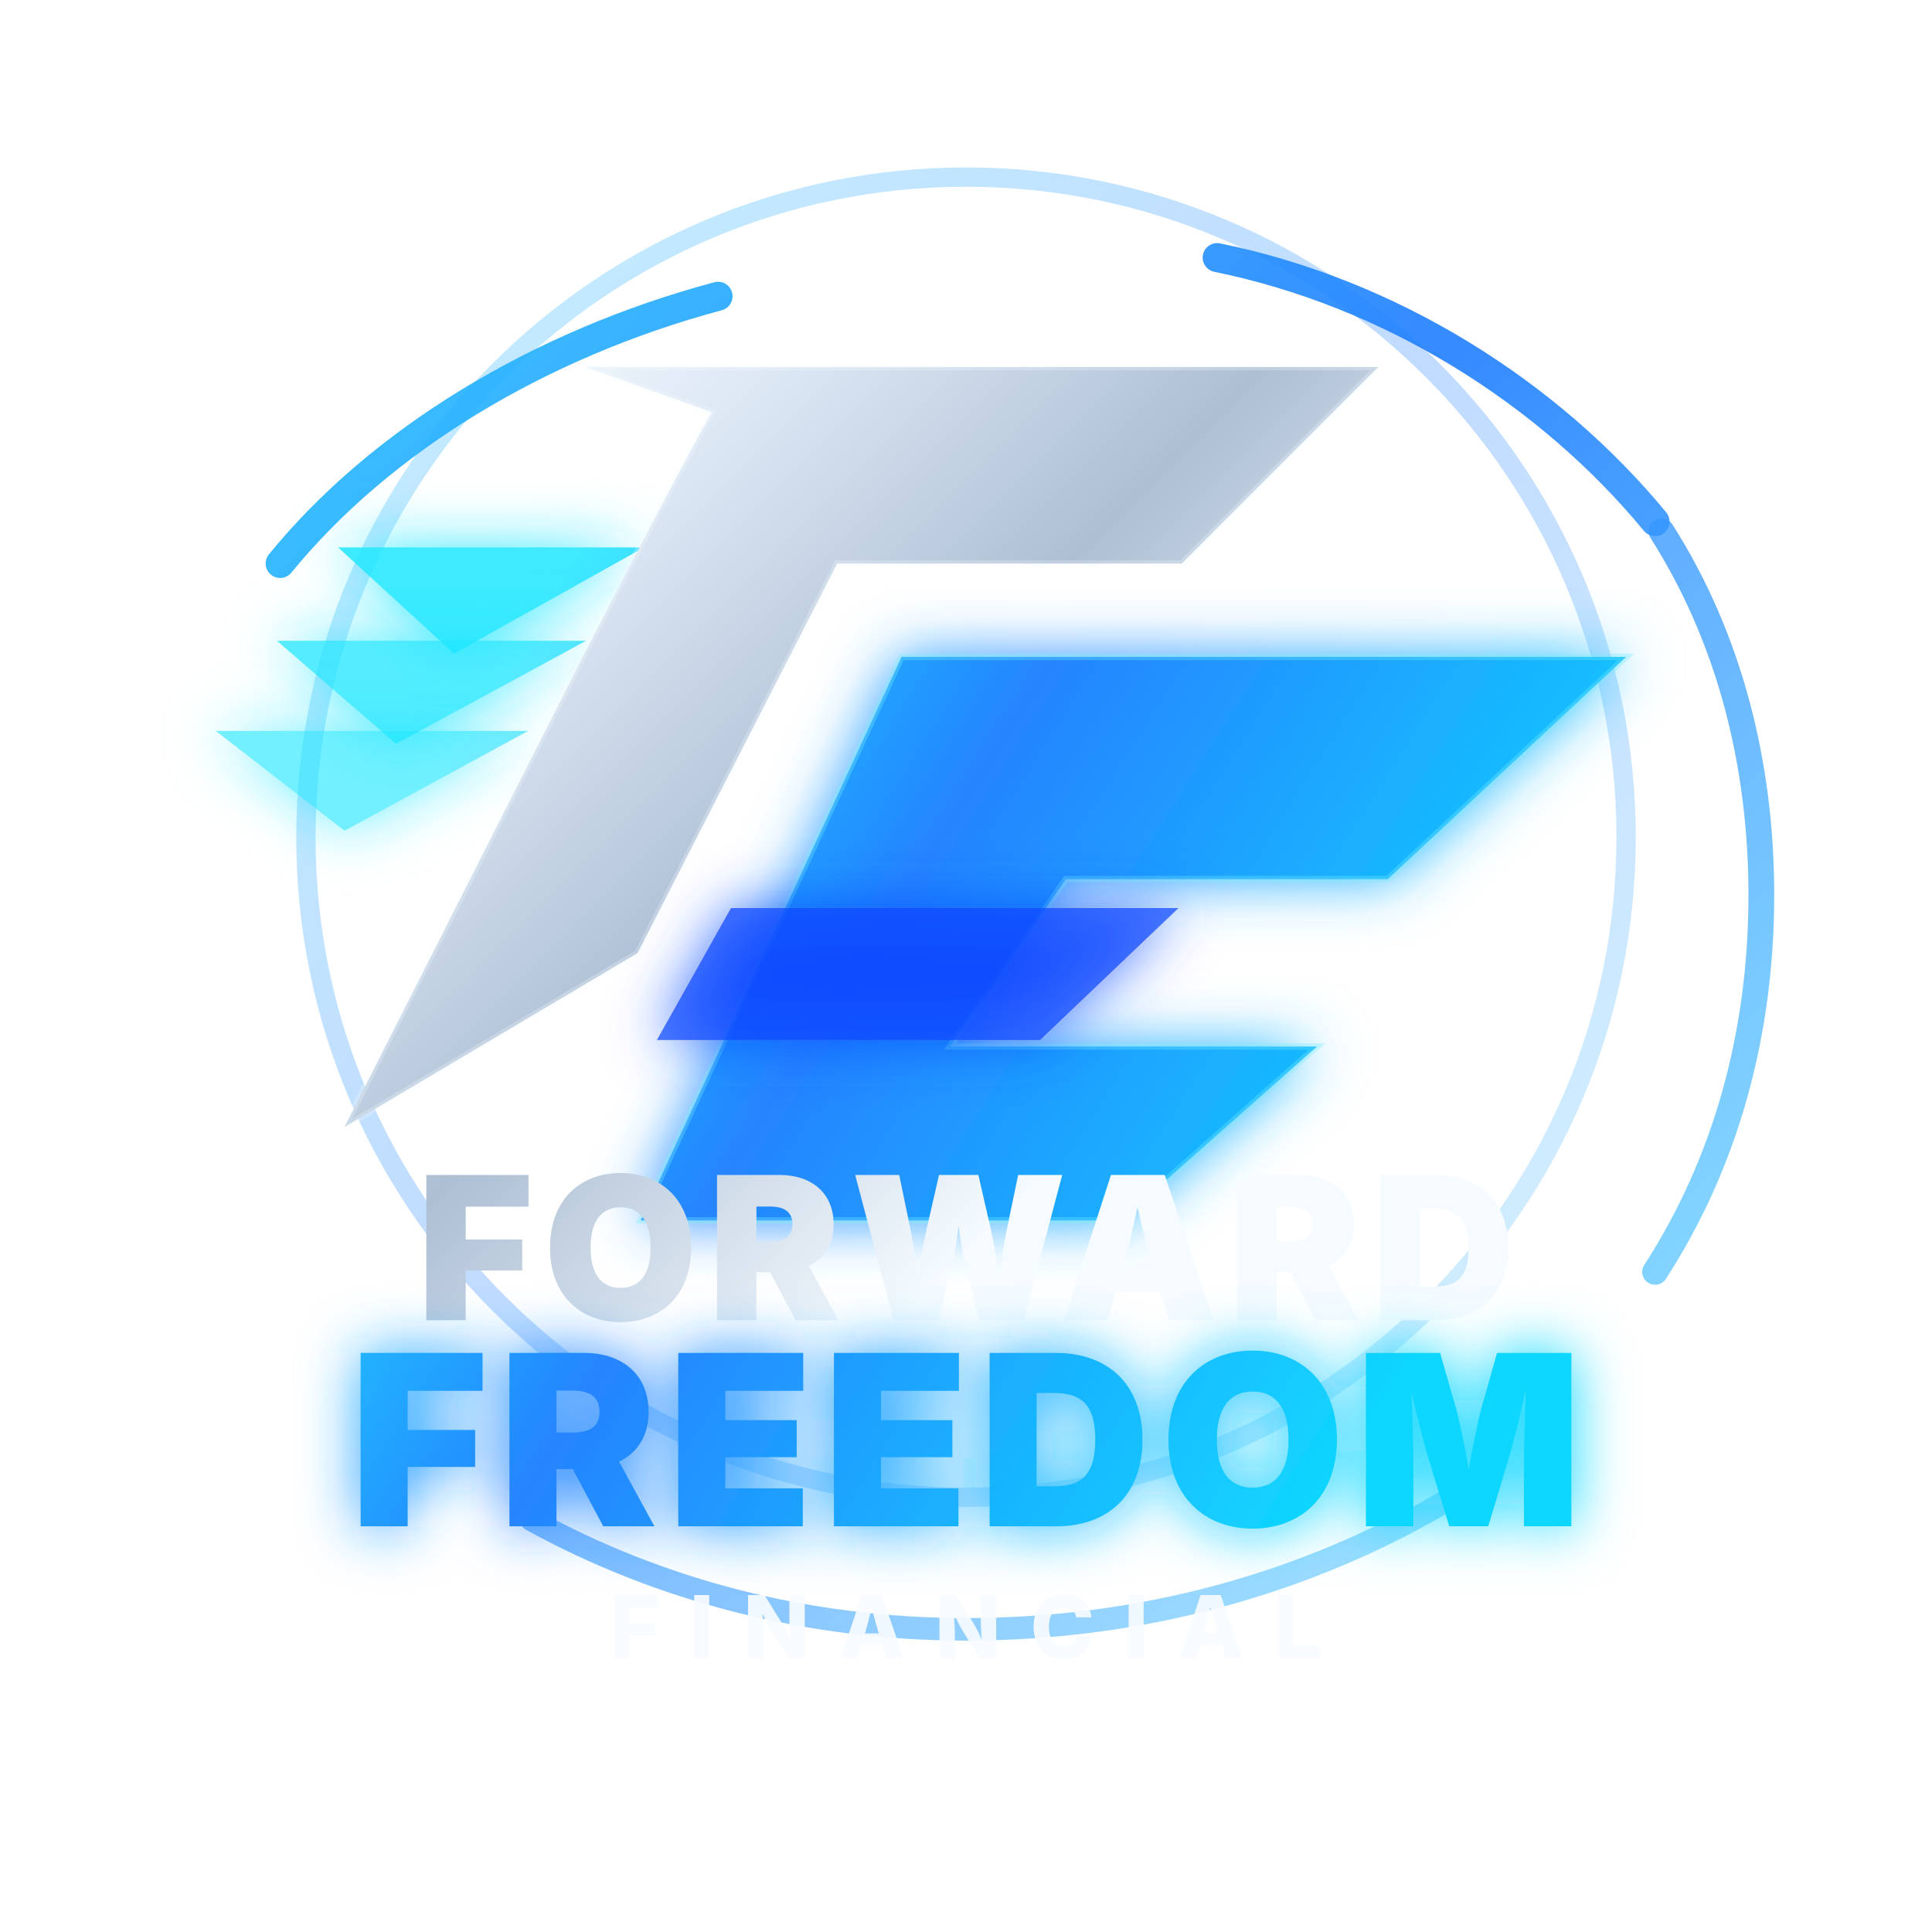
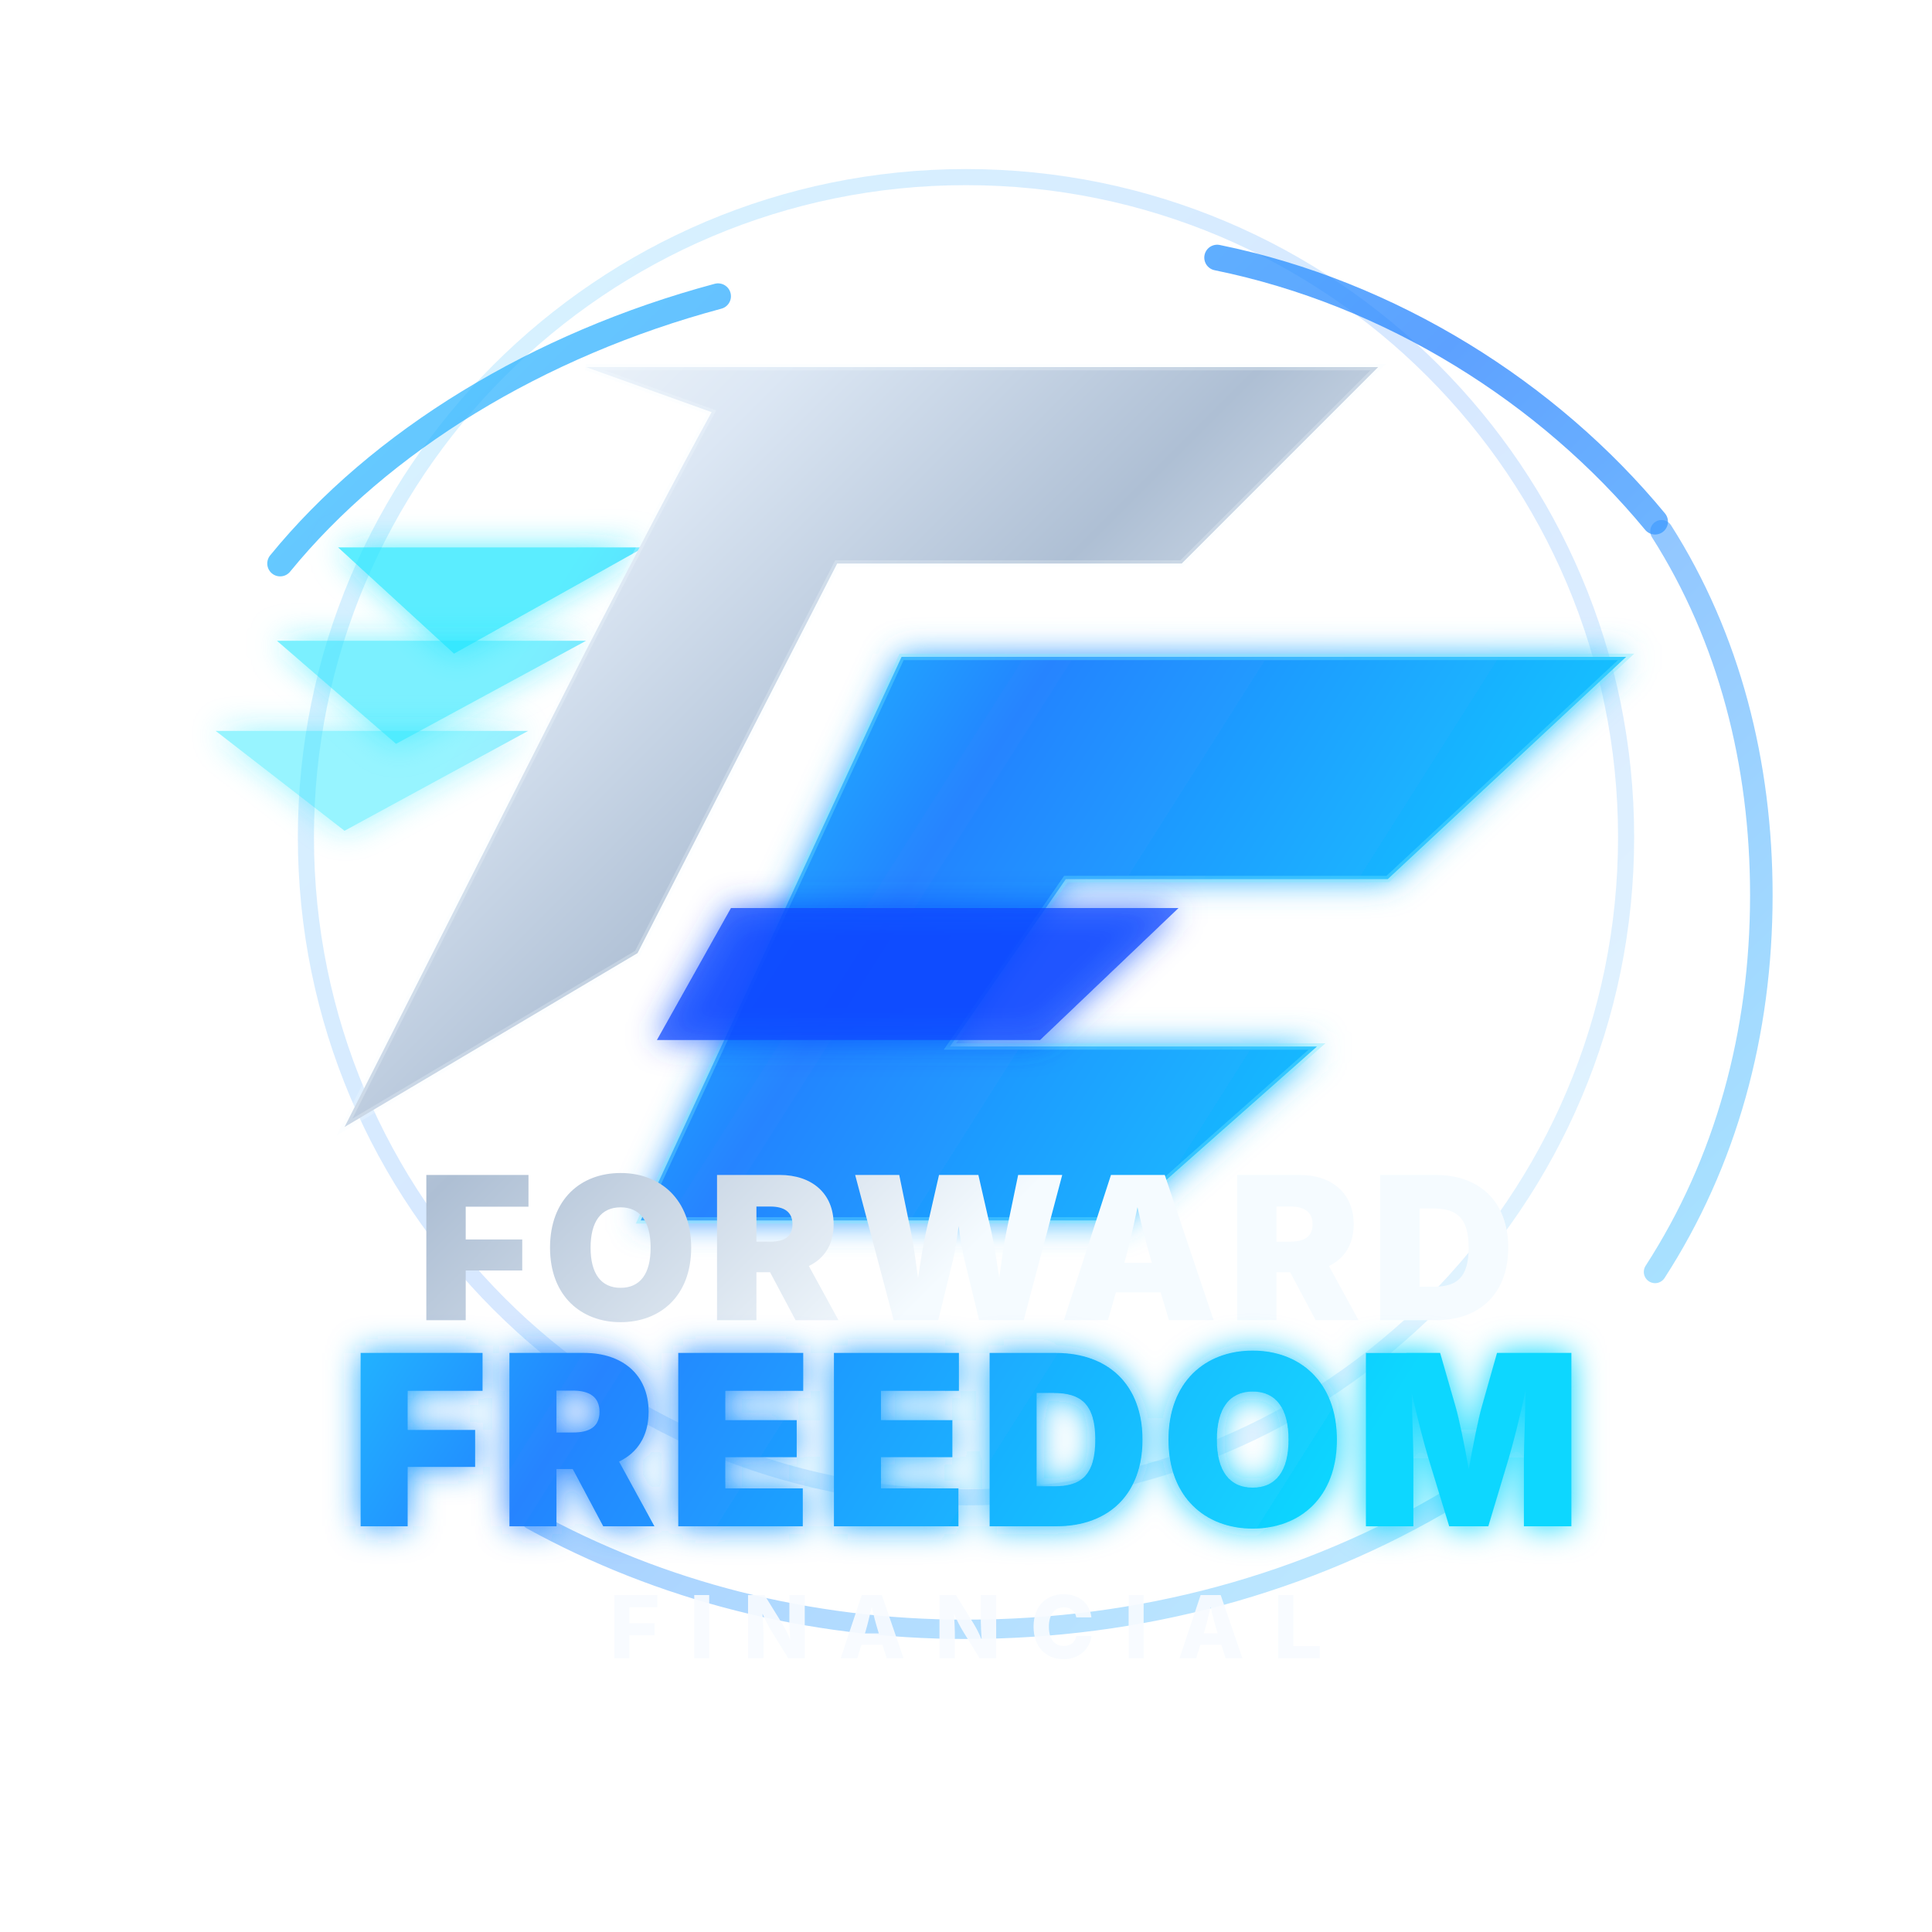
<svg xmlns="http://www.w3.org/2000/svg" width="1200" height="1200" viewBox="0 0 1200 1200" fill="none">
  <defs>
    <linearGradient id="ringGlow" x1="140" y1="130" x2="1060" y2="1070" gradientUnits="userSpaceOnUse">
      <stop offset="0" stop-color="#26C8FF" />
      <stop offset="0.45" stop-color="#1F7DFF" />
      <stop offset="1" stop-color="#7BE7FF" />
    </linearGradient>
    <linearGradient id="steel" x1="280" y1="180" x2="740" y2="640" gradientUnits="userSpaceOnUse">
      <stop offset="0" stop-color="#FAFDFF" />
      <stop offset="0.28" stop-color="#DCE7F4" />
      <stop offset="0.6" stop-color="#AEBFD4" />
      <stop offset="1" stop-color="#F5FBFF" />
    </linearGradient>
    <linearGradient id="blueGlow" x1="330" y1="390" x2="930" y2="770" gradientUnits="userSpaceOnUse">
      <stop offset="0" stop-color="#1CE6FF" />
      <stop offset="0.4" stop-color="#2584FF" />
      <stop offset="1" stop-color="#10D7FF" />
    </linearGradient>
    <filter id="outerGlow" x="0" y="0" width="1200" height="1200" filterUnits="userSpaceOnUse">
-       <feGaussianBlur stdDeviation="18" result="blur" />
+       <feGaussianBlur stdDeviation="10" result="blur" />
      <feMerge>
        <feMergeNode in="blur" />
        <feMergeNode in="SourceGraphic" />
      </feMerge>
    </filter>
  </defs>
-   <circle cx="600" cy="520" r="410" stroke="url(#ringGlow)" stroke-width="12" opacity="0.28" />
-   <path d="M174 350C236 274 334 214 446 184" stroke="url(#ringGlow)" stroke-width="18" stroke-linecap="round" opacity="0.9" />
-   <path d="M756 160C864 182 962 244 1028 324" stroke="url(#ringGlow)" stroke-width="18" stroke-linecap="round" opacity="0.9" />
-   <path d="M1032 330C1074 396 1094 474 1094 556C1094 642 1072 722 1028 790" stroke="url(#ringGlow)" stroke-width="16" stroke-linecap="round" opacity="0.78" />
-   <path d="M902 930C812 984 708 1012 600 1012C502 1012 410 988 330 944" stroke="url(#ringGlow)" stroke-width="14" stroke-linecap="round" opacity="0.62" />
-   <path d="M210 340H400L282 406L210 340Z" fill="url(#blueGlow)" filter="url(#outerGlow)" opacity="0.85" />
-   <path d="M172 398H364L246 462L172 398Z" fill="url(#blueGlow)" filter="url(#outerGlow)" opacity="0.75" />
-   <path d="M134 454H328L214 516L134 454Z" fill="url(#blueGlow)" filter="url(#outerGlow)" opacity="0.62" />
+   <circle cx="600" cy="520" r="410" stroke="url(#ringGlow)" stroke-width="10" opacity="0.18" />
+   <path d="M174 350C236 274 334 214 446 184" stroke="url(#ringGlow)" stroke-width="16" stroke-linecap="round" opacity="0.7" />
+   <path d="M756 160C864 182 962 244 1028 324" stroke="url(#ringGlow)" stroke-width="16" stroke-linecap="round" opacity="0.72" />
+   <path d="M1032 330C1074 396 1094 474 1094 556C1094 642 1072 722 1028 790" stroke="url(#ringGlow)" stroke-width="14" stroke-linecap="round" opacity="0.54" />
+   <path d="M902 930C812 984 708 1012 600 1012C502 1012 410 988 330 944" stroke="url(#ringGlow)" stroke-width="12" stroke-linecap="round" opacity="0.42" />
+   <path d="M210 340H400L282 406L210 340Z" fill="url(#blueGlow)" filter="url(#outerGlow)" opacity="0.72" />
+   <path d="M172 398H364L246 462L172 398Z" fill="url(#blueGlow)" filter="url(#outerGlow)" opacity="0.58" />
+   <path d="M134 454H328L214 516L134 454Z" fill="url(#blueGlow)" filter="url(#outerGlow)" opacity="0.46" />
  <path d="M364 228H856L734 350H520L396 592L214 700L364 404C394 346 420 296 442 256L364 228Z" fill="url(#steel)" stroke="#F4FAFF" stroke-opacity="0.26" stroke-width="4" />
  <path d="M560 408H1010L862 546L662 546L590 650H818L696 758H398L560 408Z" fill="url(#blueGlow)" stroke="#6EE8FF" stroke-opacity="0.35" stroke-width="4" filter="url(#outerGlow)" />
  <path d="M454 564H732L646 646H408L454 564Z" fill="#1549FF" fill-opacity="0.72" filter="url(#outerGlow)" />
  <text x="600" y="820" text-anchor="middle" font-family="Inter, Arial, sans-serif" font-size="124" font-weight="900" letter-spacing="6" fill="url(#steel)">
    FORWARD
  </text>
  <text x="600" y="948" text-anchor="middle" font-family="Inter, Arial, sans-serif" font-size="148" font-weight="900" letter-spacing="6" fill="url(#blueGlow)" filter="url(#outerGlow)">
    FREEDOM
  </text>
  <text x="600" y="1030" text-anchor="middle" font-family="Inter, Arial, sans-serif" font-size="54" font-weight="800" letter-spacing="18" fill="#F7FBFF" opacity="0.92">
    FINANCIAL
  </text>
</svg>
